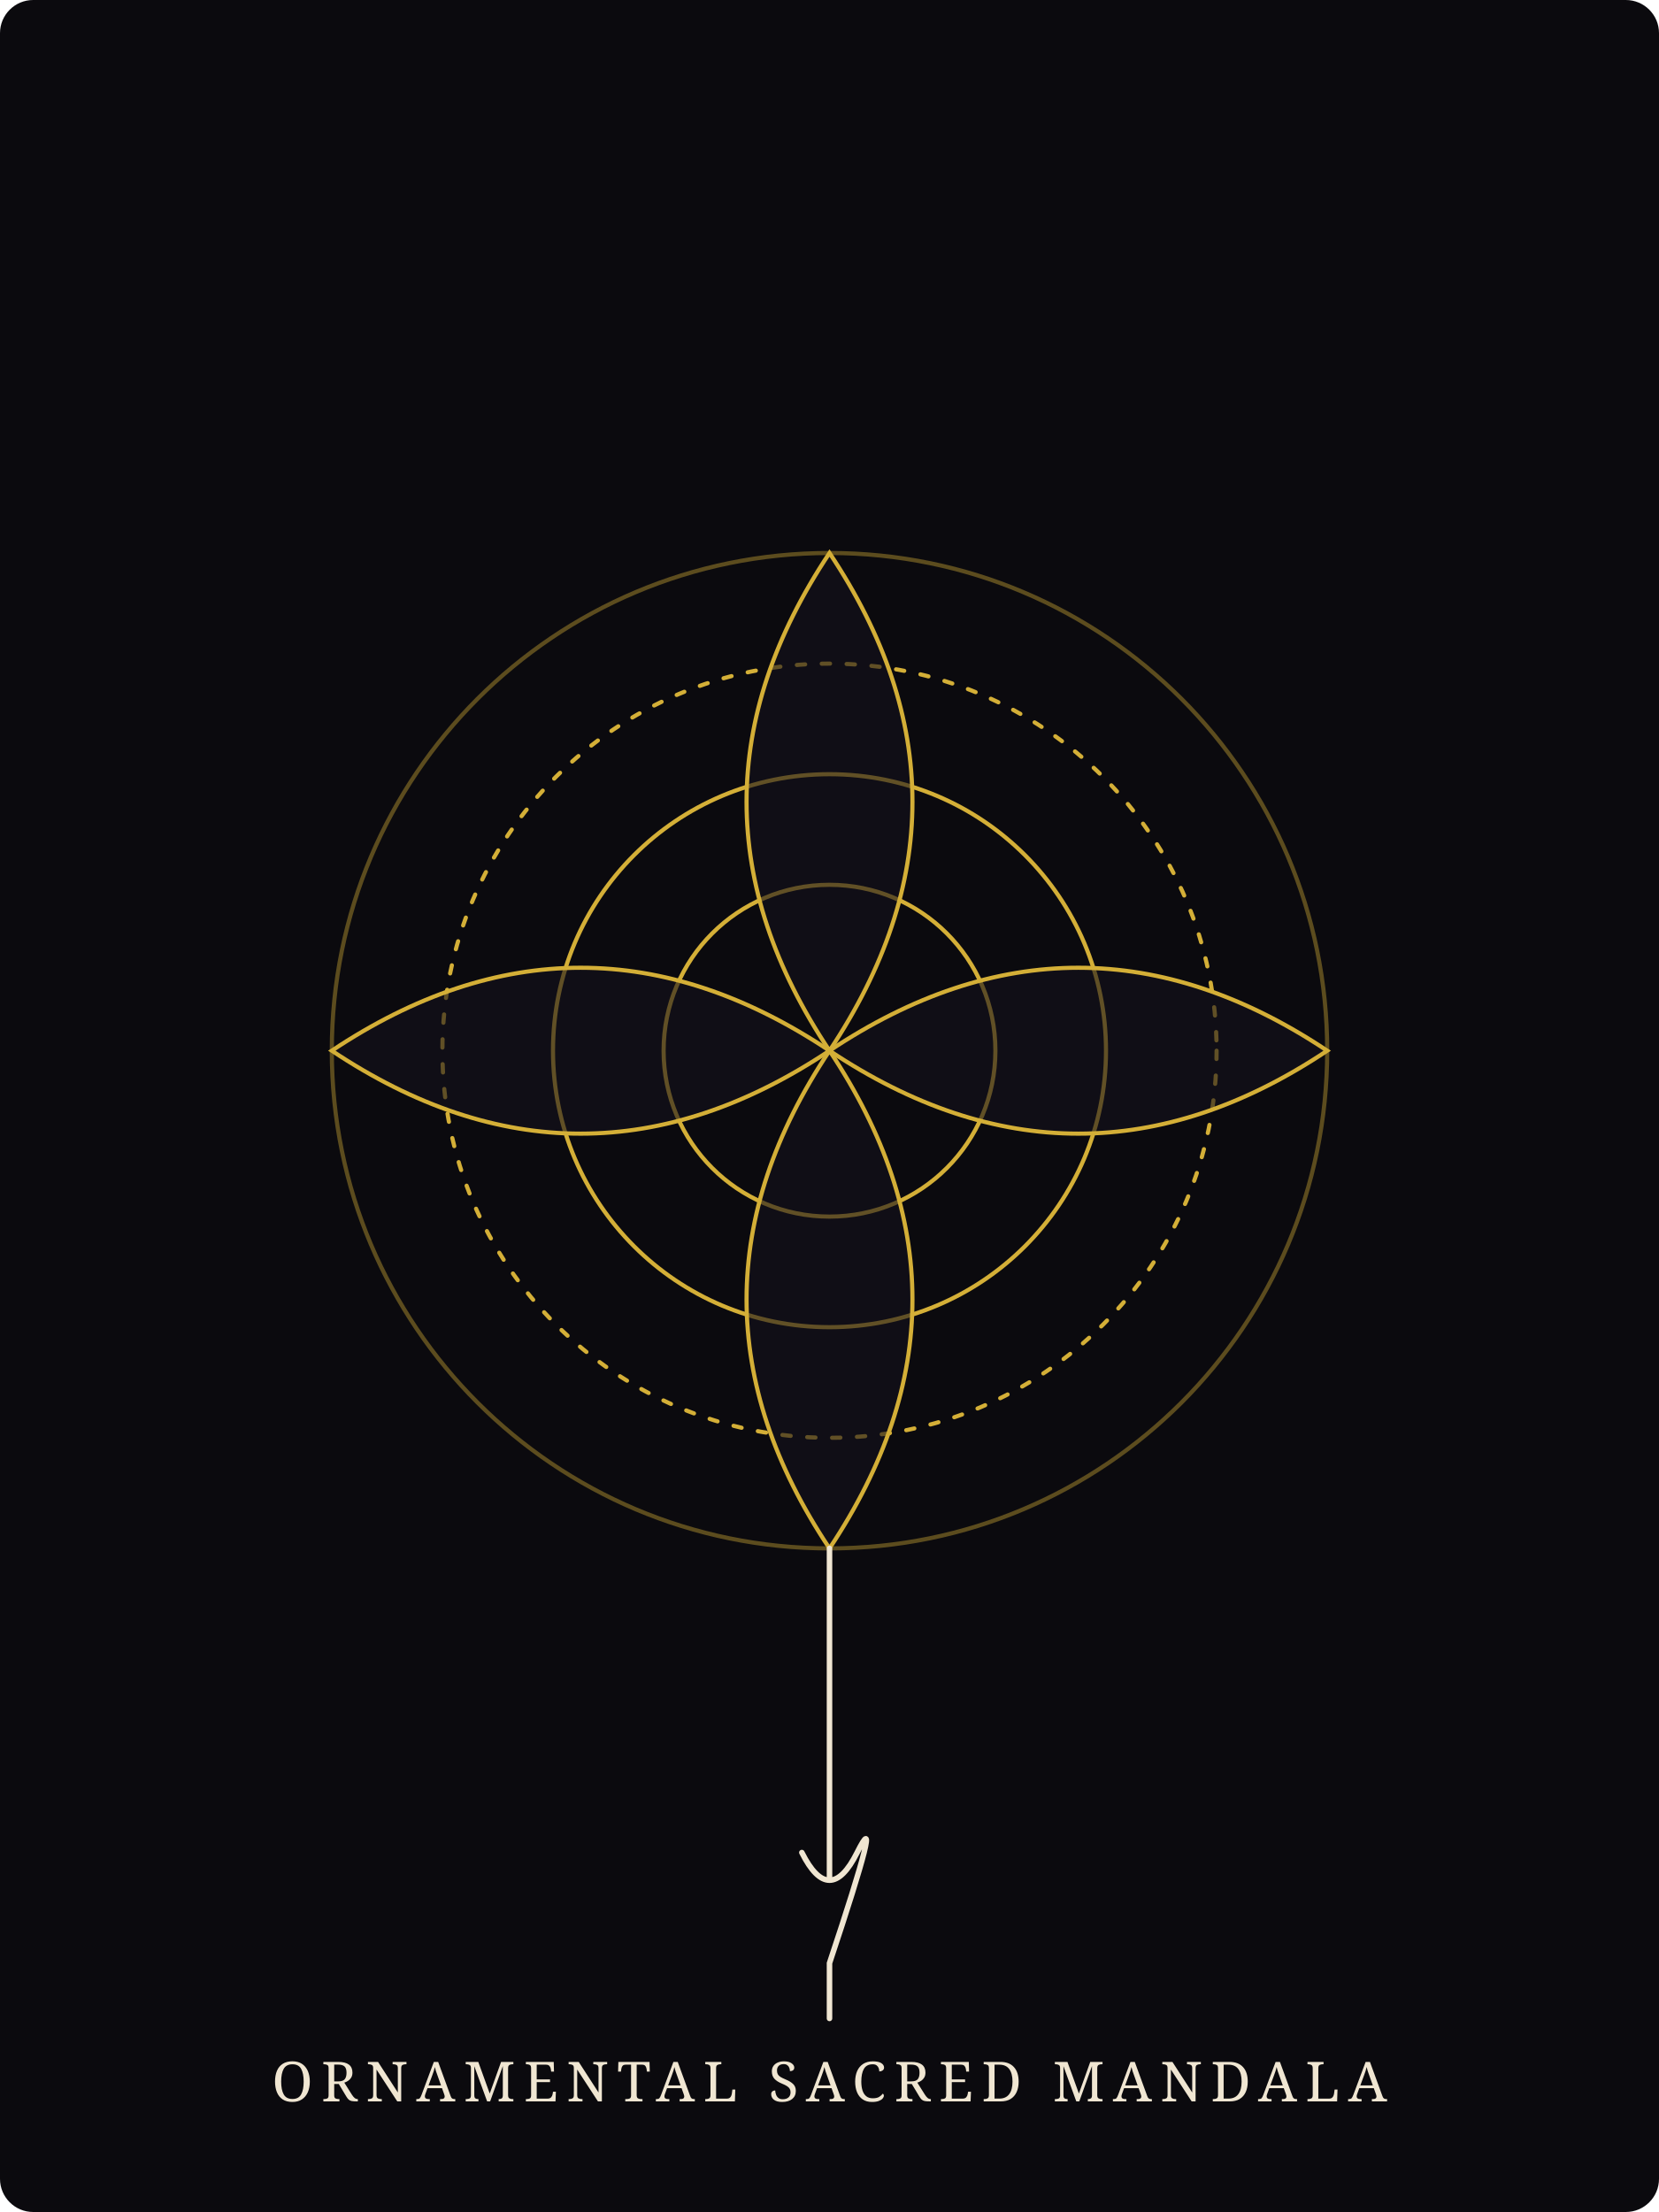
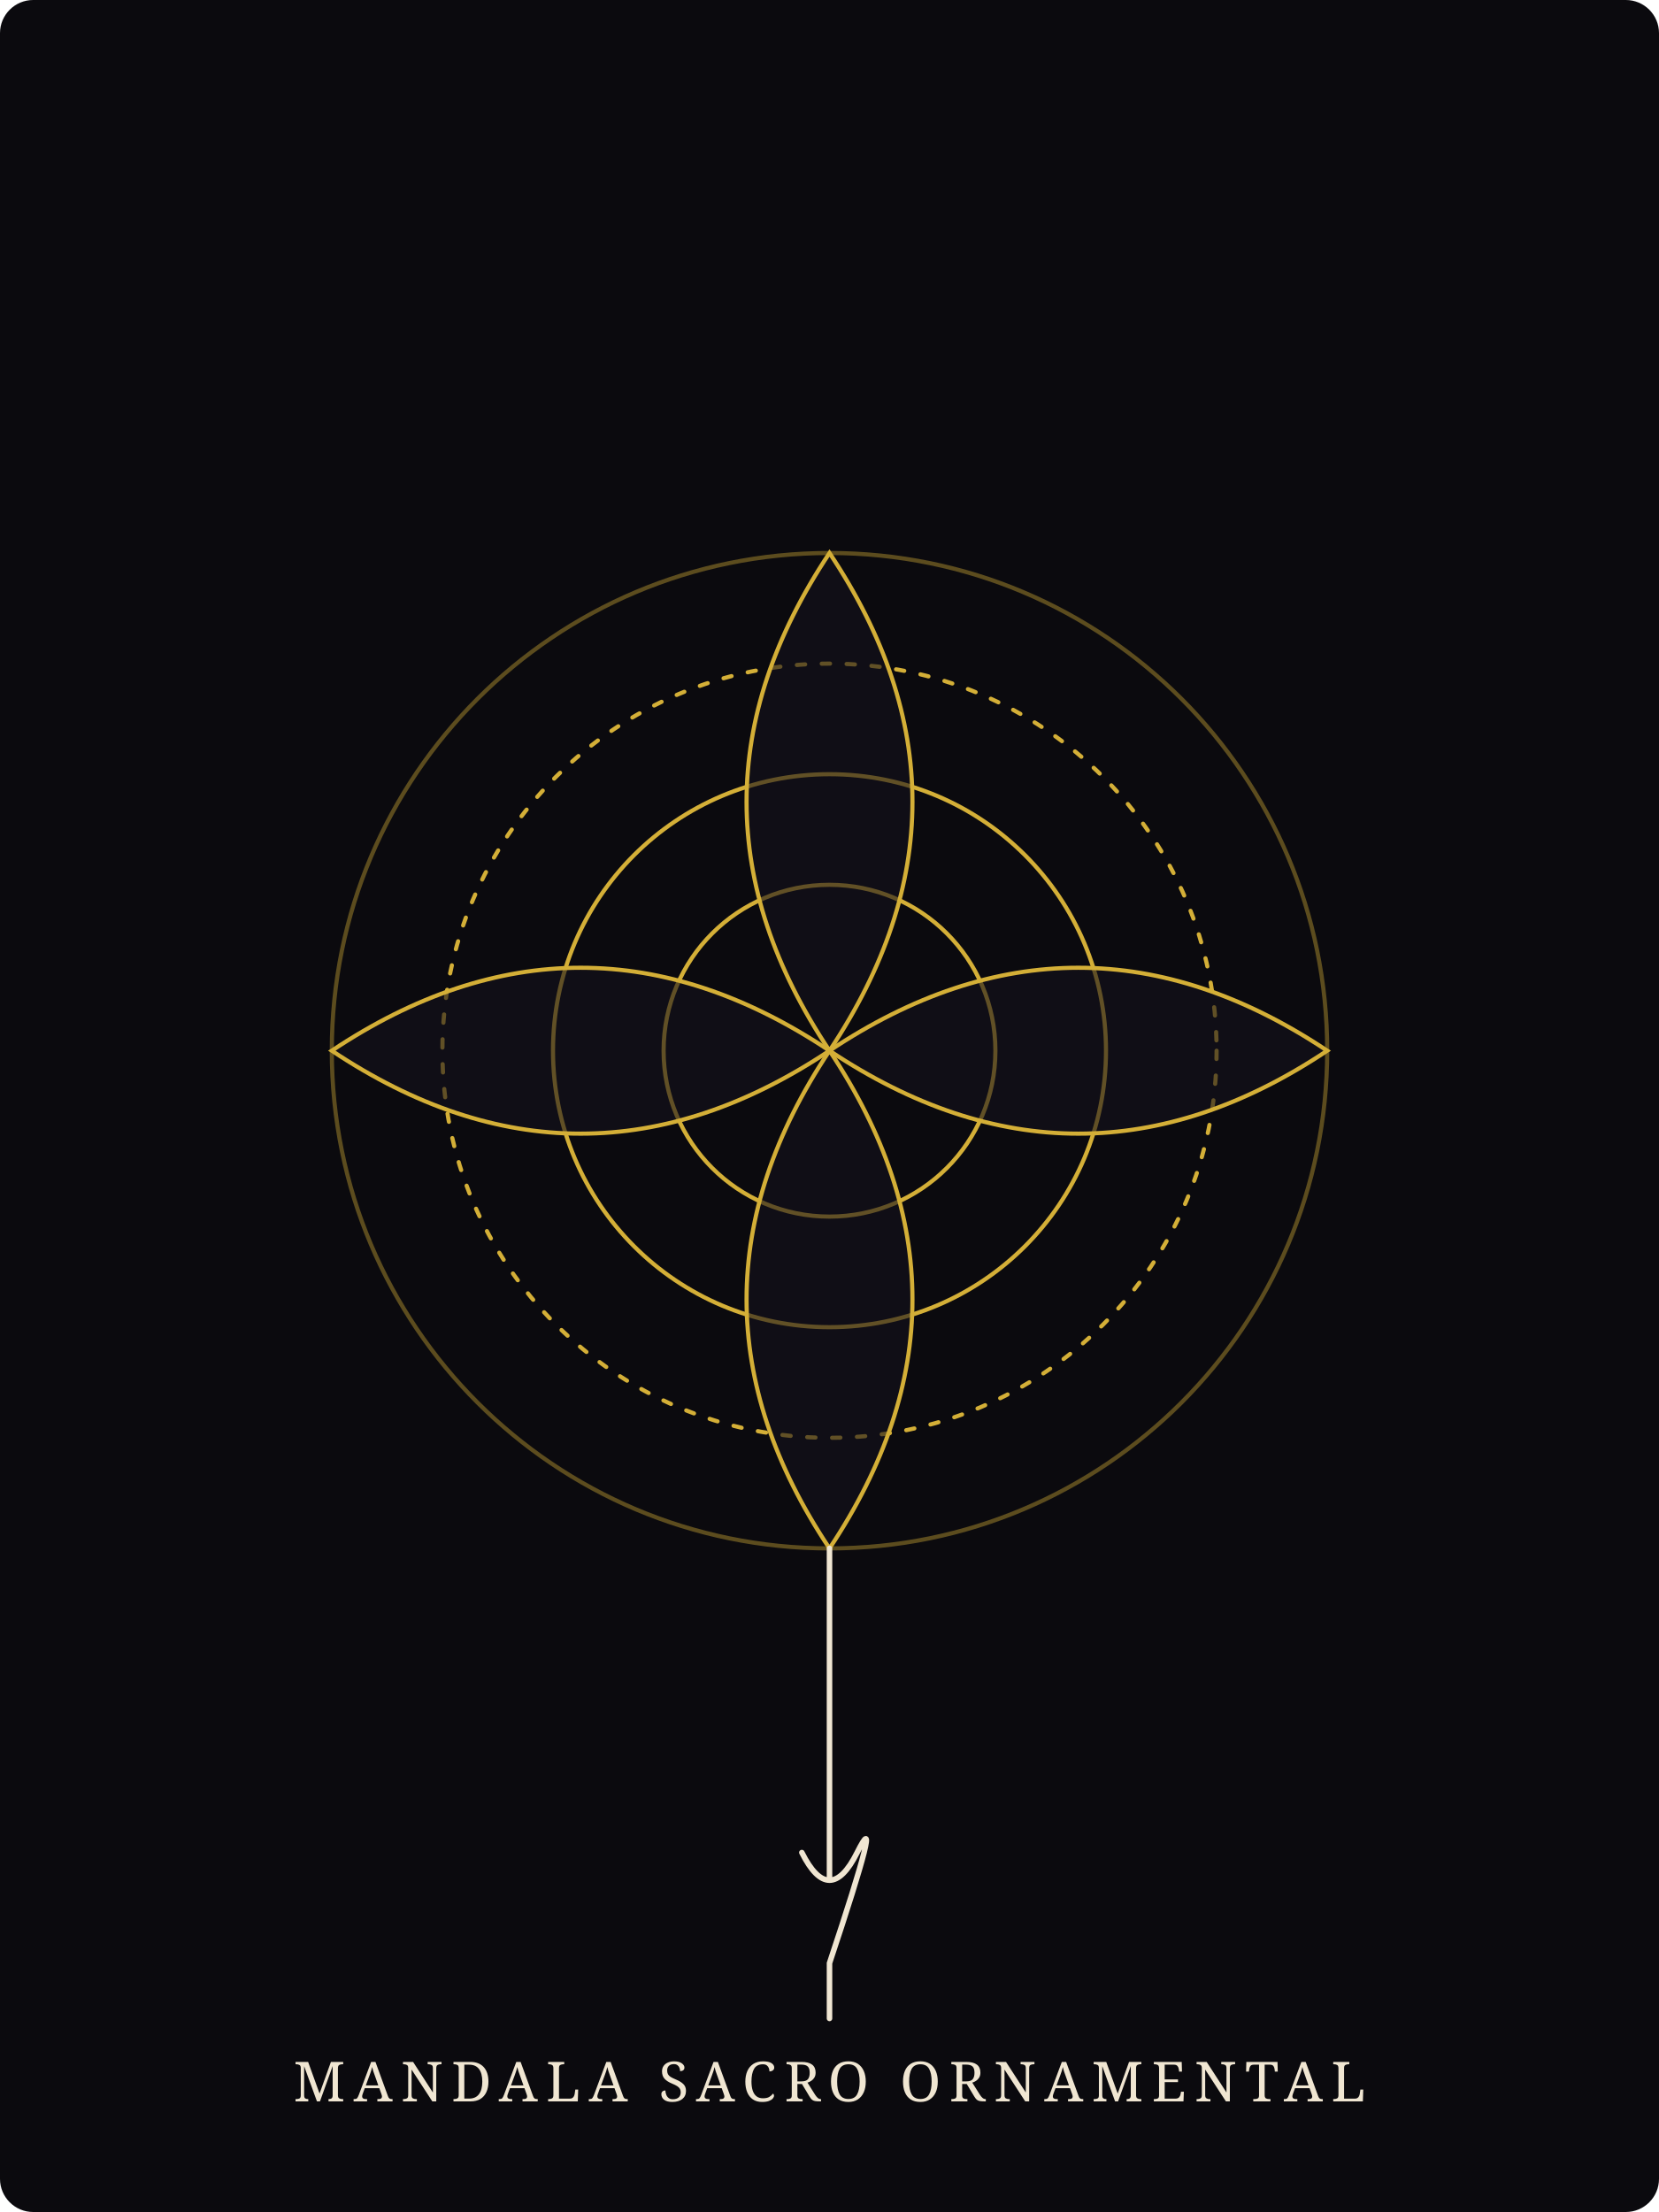
<svg xmlns="http://www.w3.org/2000/svg" viewBox="0 0 600 800" width="100%" height="100%">
  <rect width="600" height="800" rx="12" fill="#0b0a0e" />
  <g fill="none" stroke="#d4af37" stroke-width="1.5" stroke-linecap="round">
    <circle cx="300" cy="380" r="180" stroke-opacity="0.4" />
    <circle cx="300" cy="380" r="140" stroke-dasharray="3,6" />
    <circle cx="300" cy="380" r="100" />
    <circle cx="300" cy="380" r="60" />
    <path d="M 300,200 C 340,260 340,320 300,380 C 260,320 260,260 300,200 Z" fill="#14121c" fill-opacity="0.6" />
    <path d="M 300,560 C 340,500 340,440 300,380 C 260,440 260,500 300,560 Z" fill="#14121c" fill-opacity="0.6" />
    <path d="M 120,380 C 180,420 240,420 300,380 C 240,340 180,340 120,380 Z" fill="#14121c" fill-opacity="0.6" />
    <path d="M 480,380 C 420,420 360,420 300,380 C 360,340 420,340 480,380 Z" fill="#14121c" fill-opacity="0.6" />
    <path d="M 300,560 L 300,680 M 290,670 Q 300,690 310,670 T 300,710 L 300,730" stroke="#f0e6d2" stroke-width="2" />
  </g>
-   <text x="300" y="760" text-anchor="middle" font-family="'Cormorant Garamond', Georgia, serif" font-size="20" fill="#f0e6d2" letter-spacing="3">ORNAMENTAL SACRED MANDALA</text>
+   <text x="300" y="760" text-anchor="middle" font-family="'Cormorant Garamond', Georgia, serif" font-size="20" fill="#f0e6d2" letter-spacing="3">MANDALA SACRO ORNAMENTAL</text>
</svg>
